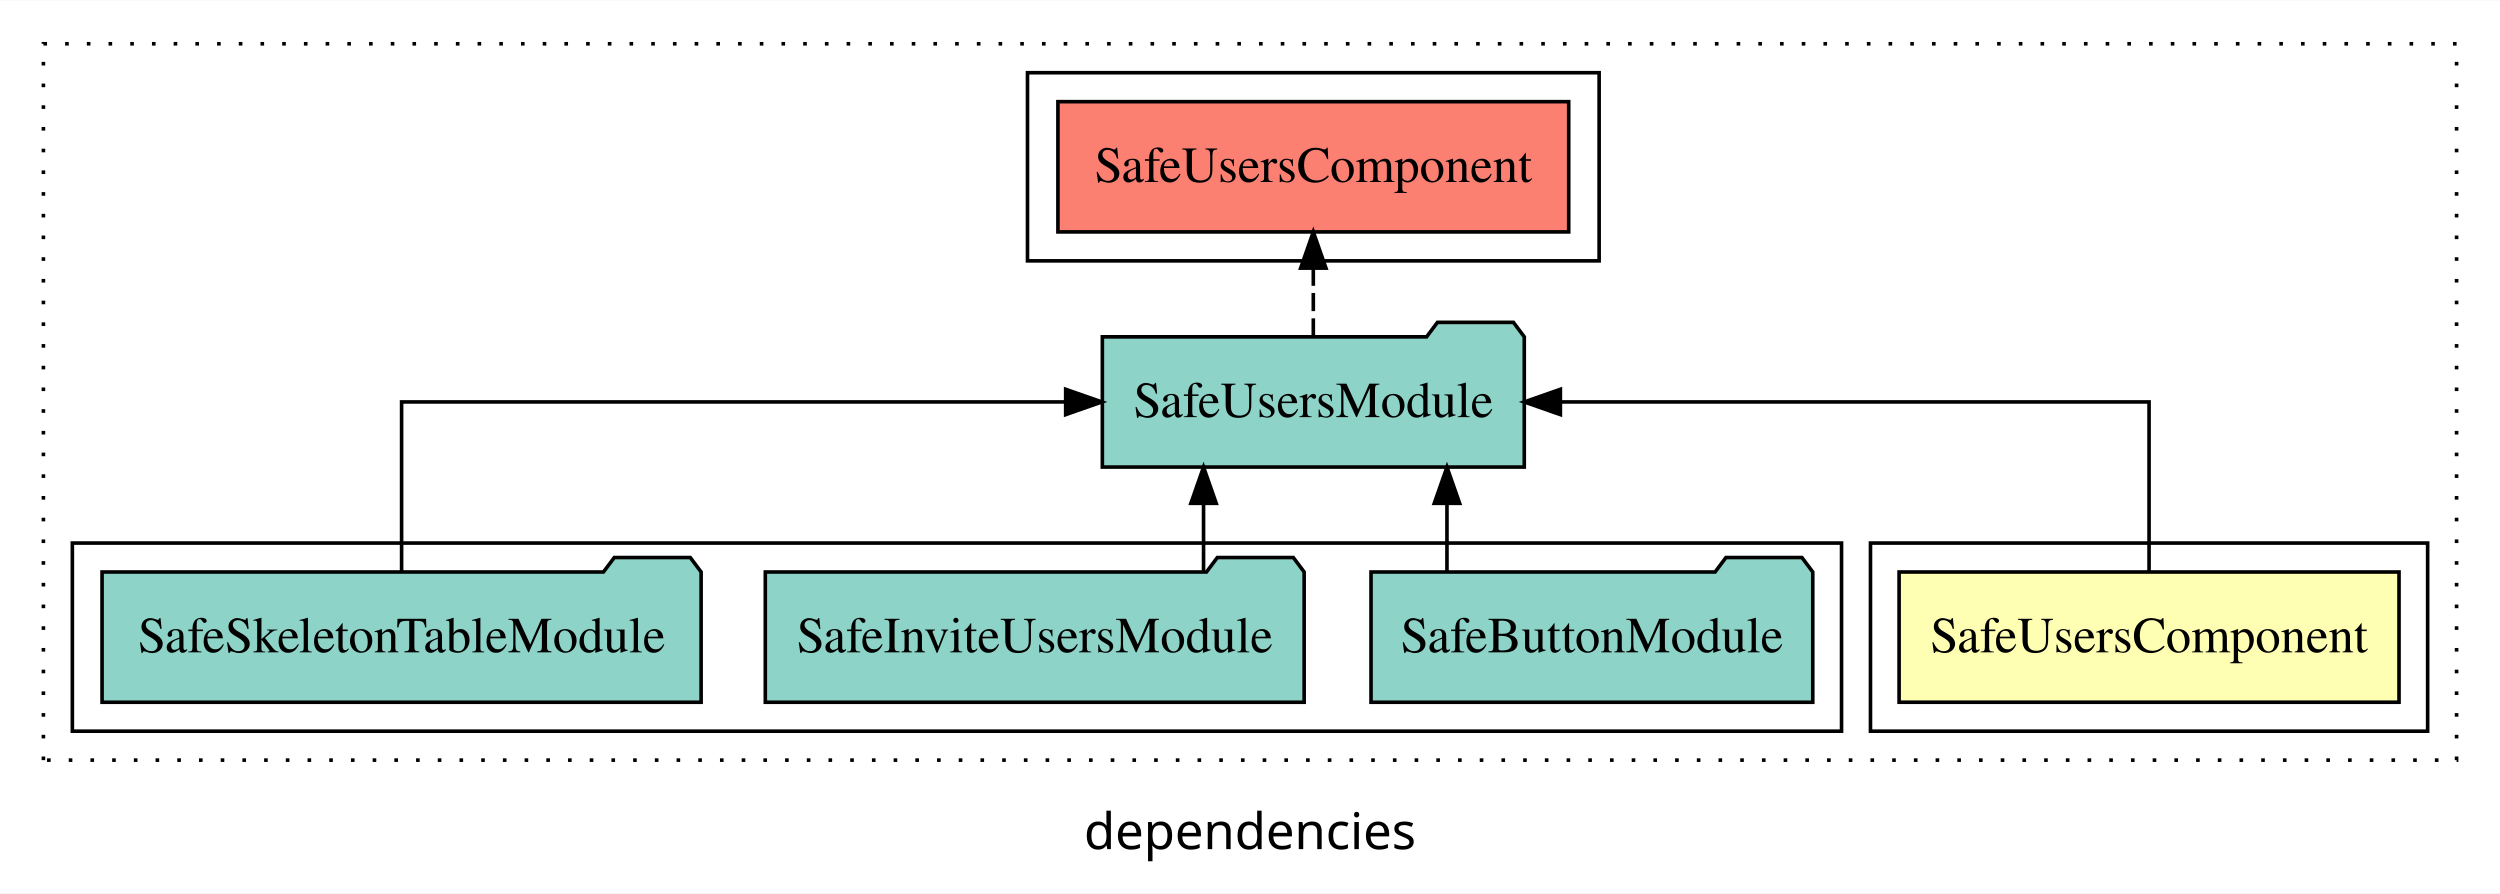
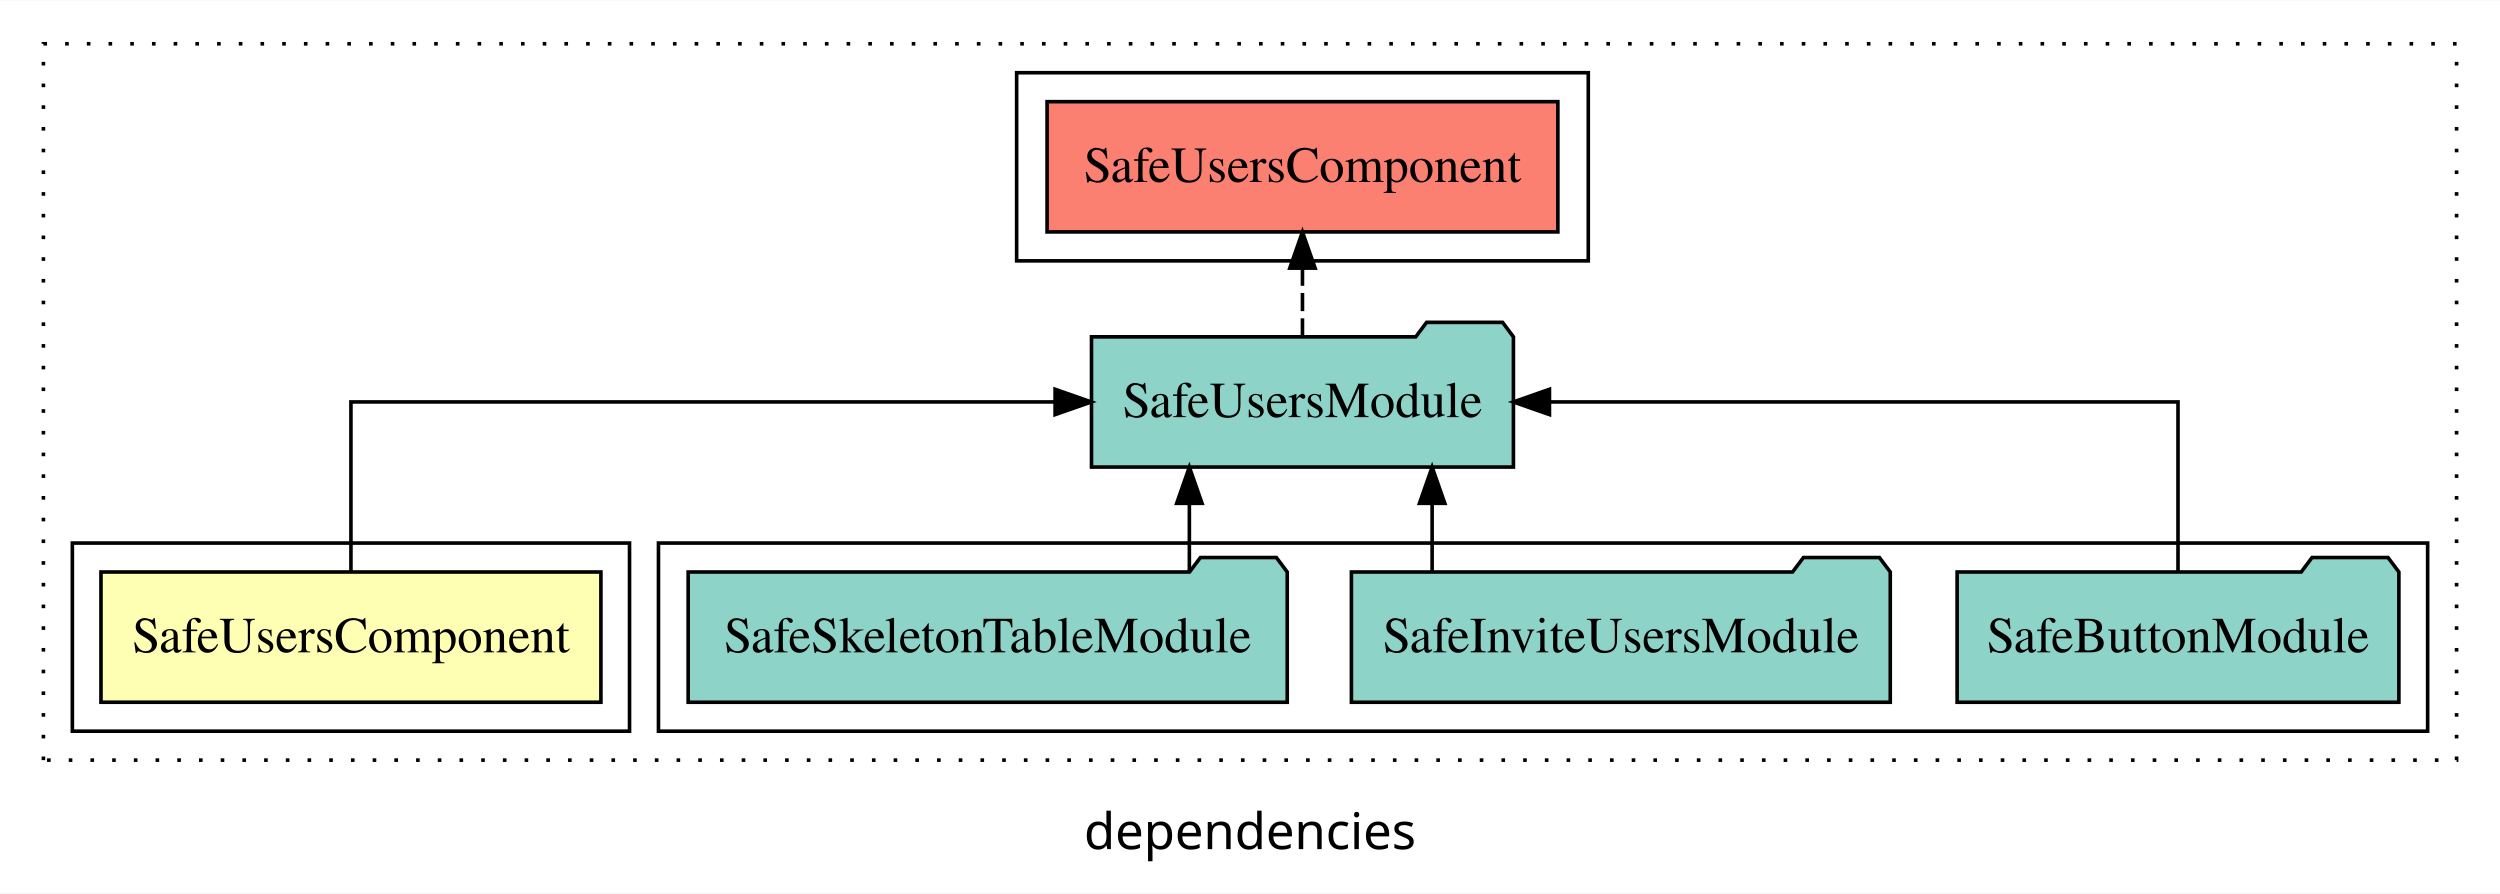
<svg xmlns="http://www.w3.org/2000/svg" width="691pt" height="247pt" viewBox="0.00 0.00 691.00 246.80">
  <g id="graph0" class="graph" transform="scale(1 1) rotate(0) translate(4 242.8)">
    <polygon fill="white" stroke="transparent" points="-4,4 -4,-242.8 687,-242.8 687,4 -4,4" />
    <text text-anchor="middle" x="341.5" y="-8.2" font-family="sans-serif" font-size="14.00">dependencies</text>
    <g id="clust1" class="cluster">
      <polygon fill="none" stroke="black" stroke-dasharray="1,5" points="8,-32.8 8,-230.8 675,-230.8 675,-32.8 8,-32.8" />
    </g>
+     <g id="clust4" class="cluster">
+       <polygon fill="none" stroke="black" points="178,-40.8 178,-92.8 667,-92.8 667,-40.8 178,-40.8" />
+     </g>
    <g id="clust2" class="cluster">
-       <polygon fill="none" stroke="black" points="513,-40.8 513,-92.8 667,-92.8 667,-40.8 513,-40.8" />
-     </g>
-     <g id="clust4" class="cluster">
-       <polygon fill="none" stroke="black" points="16,-40.8 16,-92.8 505,-92.8 505,-40.8 16,-40.8" />
+       <polygon fill="none" stroke="black" points="16,-40.8 16,-92.8 170,-92.8 170,-40.8 16,-40.8" />
    </g>
    <g id="clust5" class="cluster">
-       <polygon fill="none" stroke="black" points="280,-170.8 280,-222.8 438,-222.8 438,-170.8 280,-170.8" />
+       <polygon fill="none" stroke="black" points="277,-170.8 277,-222.8 435,-222.8 435,-170.8 277,-170.8" />
    </g>
    <g id="node1" class="node">
-       <polygon fill="#ffffb3" stroke="black" points="659.09,-84.8 520.91,-84.8 520.91,-48.8 659.09,-48.8 659.09,-84.8" />
-       <text text-anchor="middle" x="590" y="-62.6" font-family="Times,serif" font-size="14.00">SafeUsersComponent</text>
+       <polygon fill="#ffffb3" stroke="black" points="162.09,-84.8 23.91,-84.8 23.91,-48.8 162.09,-48.8 162.09,-84.8" />
+       <text text-anchor="middle" x="93" y="-62.6" font-family="Times,serif" font-size="14.00">SafeUsersComponent</text>
    </g>
    <g id="node2" class="node">
-       <polygon fill="#8dd3c7" stroke="black" points="417.31,-149.8 414.31,-153.8 393.31,-153.8 390.31,-149.8 300.69,-149.8 300.69,-113.8 417.31,-113.8 417.31,-149.8" />
-       <text text-anchor="middle" x="359" y="-127.6" font-family="Times,serif" font-size="14.00">SafeUsersModule</text>
+       <polygon fill="#8dd3c7" stroke="black" points="414.31,-149.8 411.31,-153.8 390.31,-153.8 387.31,-149.8 297.69,-149.8 297.69,-113.8 414.31,-113.8 414.31,-149.8" />
+       <text text-anchor="middle" x="356" y="-127.6" font-family="Times,serif" font-size="14.00">SafeUsersModule</text>
    </g>
    <g id="edge1" class="edge">
-       <path fill="none" stroke="black" d="M590,-84.91C590,-104.14 590,-131.8 590,-131.8 590,-131.8 427.29,-131.8 427.29,-131.8" />
-       <polygon fill="black" stroke="black" points="427.29,-128.3 417.29,-131.8 427.29,-135.3 427.29,-128.3" />
+       <path fill="none" stroke="black" d="M93,-84.91C93,-104.14 93,-131.8 93,-131.8 93,-131.8 287.63,-131.8 287.63,-131.8" />
+       <polygon fill="black" stroke="black" points="287.63,-135.3 297.63,-131.8 287.63,-128.3 287.63,-135.3" />
    </g>
    <g id="node6" class="node">
-       <polygon fill="#fb8072" stroke="black" points="429.59,-214.8 288.41,-214.8 288.41,-178.8 429.59,-178.8 429.59,-214.8" />
-       <text text-anchor="middle" x="359" y="-192.6" font-family="Times,serif" font-size="14.00">SafeUsersComponent </text>
+       <polygon fill="#fb8072" stroke="black" points="426.59,-214.8 285.41,-214.8 285.41,-178.8 426.59,-178.8 426.59,-214.8" />
+       <text text-anchor="middle" x="356" y="-192.6" font-family="Times,serif" font-size="14.00">SafeUsersComponent </text>
    </g>
    <g id="edge5" class="edge">
-       <path fill="none" stroke="black" stroke-dasharray="5,2" d="M359,-149.91C359,-149.91 359,-168.79 359,-168.79" />
-       <polygon fill="black" stroke="black" points="355.5,-168.79 359,-178.79 362.5,-168.79 355.5,-168.79" />
+       <path fill="none" stroke="black" stroke-dasharray="5,2" d="M356,-149.91C356,-149.91 356,-168.79 356,-168.79" />
+       <polygon fill="black" stroke="black" points="352.5,-168.79 356,-178.79 359.5,-168.79 352.5,-168.79" />
    </g>
    <g id="node3" class="node">
-       <polygon fill="#8dd3c7" stroke="black" points="497.05,-84.8 494.05,-88.8 473.05,-88.8 470.05,-84.8 374.95,-84.8 374.95,-48.8 497.05,-48.8 497.05,-84.8" />
-       <text text-anchor="middle" x="436" y="-62.6" font-family="Times,serif" font-size="14.00">SafeButtonModule</text>
+       <polygon fill="#8dd3c7" stroke="black" points="659.05,-84.8 656.05,-88.8 635.05,-88.8 632.05,-84.8 536.95,-84.8 536.95,-48.8 659.05,-48.8 659.05,-84.8" />
+       <text text-anchor="middle" x="598" y="-62.6" font-family="Times,serif" font-size="14.00">SafeButtonModule</text>
    </g>
    <g id="edge2" class="edge">
-       <path fill="none" stroke="black" d="M395.94,-84.91C395.94,-84.91 395.94,-103.79 395.94,-103.79" />
-       <polygon fill="black" stroke="black" points="392.44,-103.79 395.94,-113.79 399.44,-103.79 392.44,-103.79" />
+       <path fill="none" stroke="black" d="M598,-84.91C598,-104.14 598,-131.8 598,-131.8 598,-131.8 424.27,-131.8 424.27,-131.8" />
+       <polygon fill="black" stroke="black" points="424.27,-128.3 414.27,-131.8 424.27,-135.3 424.27,-128.3" />
    </g>
    <g id="node4" class="node">
-       <polygon fill="#8dd3c7" stroke="black" points="356.47,-84.8 353.47,-88.8 332.47,-88.8 329.47,-84.8 207.53,-84.8 207.53,-48.8 356.47,-48.8 356.47,-84.8" />
-       <text text-anchor="middle" x="282" y="-62.6" font-family="Times,serif" font-size="14.00">SafeInviteUsersModule</text>
+       <polygon fill="#8dd3c7" stroke="black" points="518.47,-84.8 515.47,-88.8 494.47,-88.8 491.47,-84.8 369.53,-84.8 369.53,-48.8 518.47,-48.8 518.47,-84.8" />
+       <text text-anchor="middle" x="444" y="-62.6" font-family="Times,serif" font-size="14.00">SafeInviteUsersModule</text>
    </g>
    <g id="edge3" class="edge">
-       <path fill="none" stroke="black" d="M328.66,-84.91C328.66,-84.91 328.66,-103.79 328.66,-103.79" />
-       <polygon fill="black" stroke="black" points="325.16,-103.79 328.66,-113.79 332.16,-103.79 325.16,-103.79" />
+       <path fill="none" stroke="black" d="M391.84,-84.91C391.84,-84.91 391.84,-103.79 391.84,-103.79" />
+       <polygon fill="black" stroke="black" points="388.34,-103.79 391.84,-113.79 395.34,-103.79 388.34,-103.79" />
    </g>
    <g id="node5" class="node">
-       <polygon fill="#8dd3c7" stroke="black" points="189.79,-84.8 186.79,-88.8 165.79,-88.8 162.79,-84.8 24.21,-84.8 24.21,-48.8 189.79,-48.8 189.79,-84.8" />
-       <text text-anchor="middle" x="107" y="-62.6" font-family="Times,serif" font-size="14.00">SafeSkeletonTableModule</text>
+       <polygon fill="#8dd3c7" stroke="black" points="351.79,-84.8 348.79,-88.8 327.79,-88.8 324.79,-84.8 186.21,-84.8 186.21,-48.8 351.79,-48.8 351.79,-84.8" />
+       <text text-anchor="middle" x="269" y="-62.6" font-family="Times,serif" font-size="14.00">SafeSkeletonTableModule</text>
    </g>
    <g id="edge4" class="edge">
-       <path fill="none" stroke="black" d="M107,-84.91C107,-104.14 107,-131.8 107,-131.8 107,-131.8 290.55,-131.8 290.55,-131.8" />
-       <polygon fill="black" stroke="black" points="290.55,-135.3 300.55,-131.8 290.55,-128.3 290.55,-135.3" />
+       <path fill="none" stroke="black" d="M324.74,-84.91C324.74,-84.91 324.74,-103.79 324.74,-103.79" />
+       <polygon fill="black" stroke="black" points="321.24,-103.79 324.74,-113.79 328.24,-103.79 321.24,-103.79" />
    </g>
  </g>
</svg>
